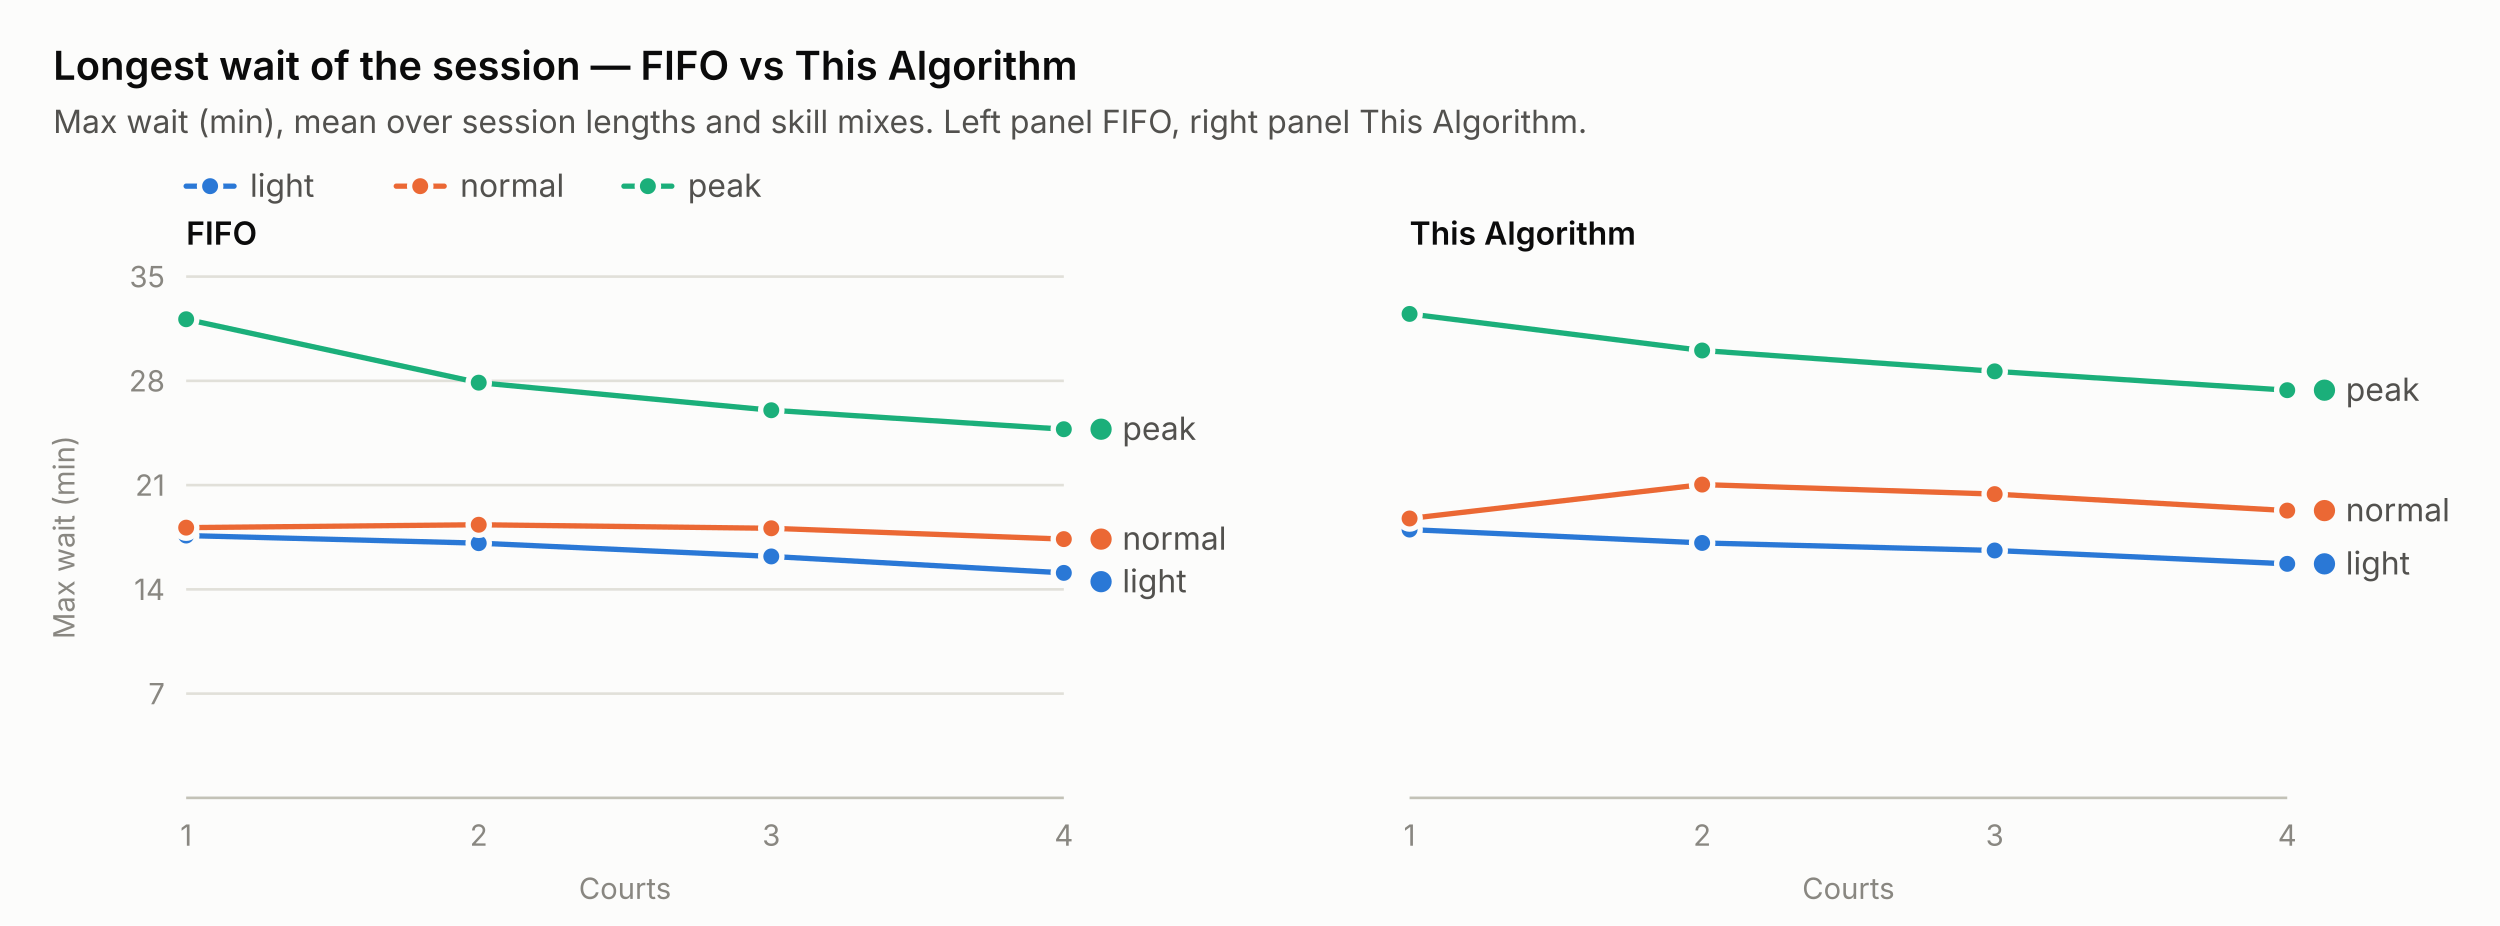
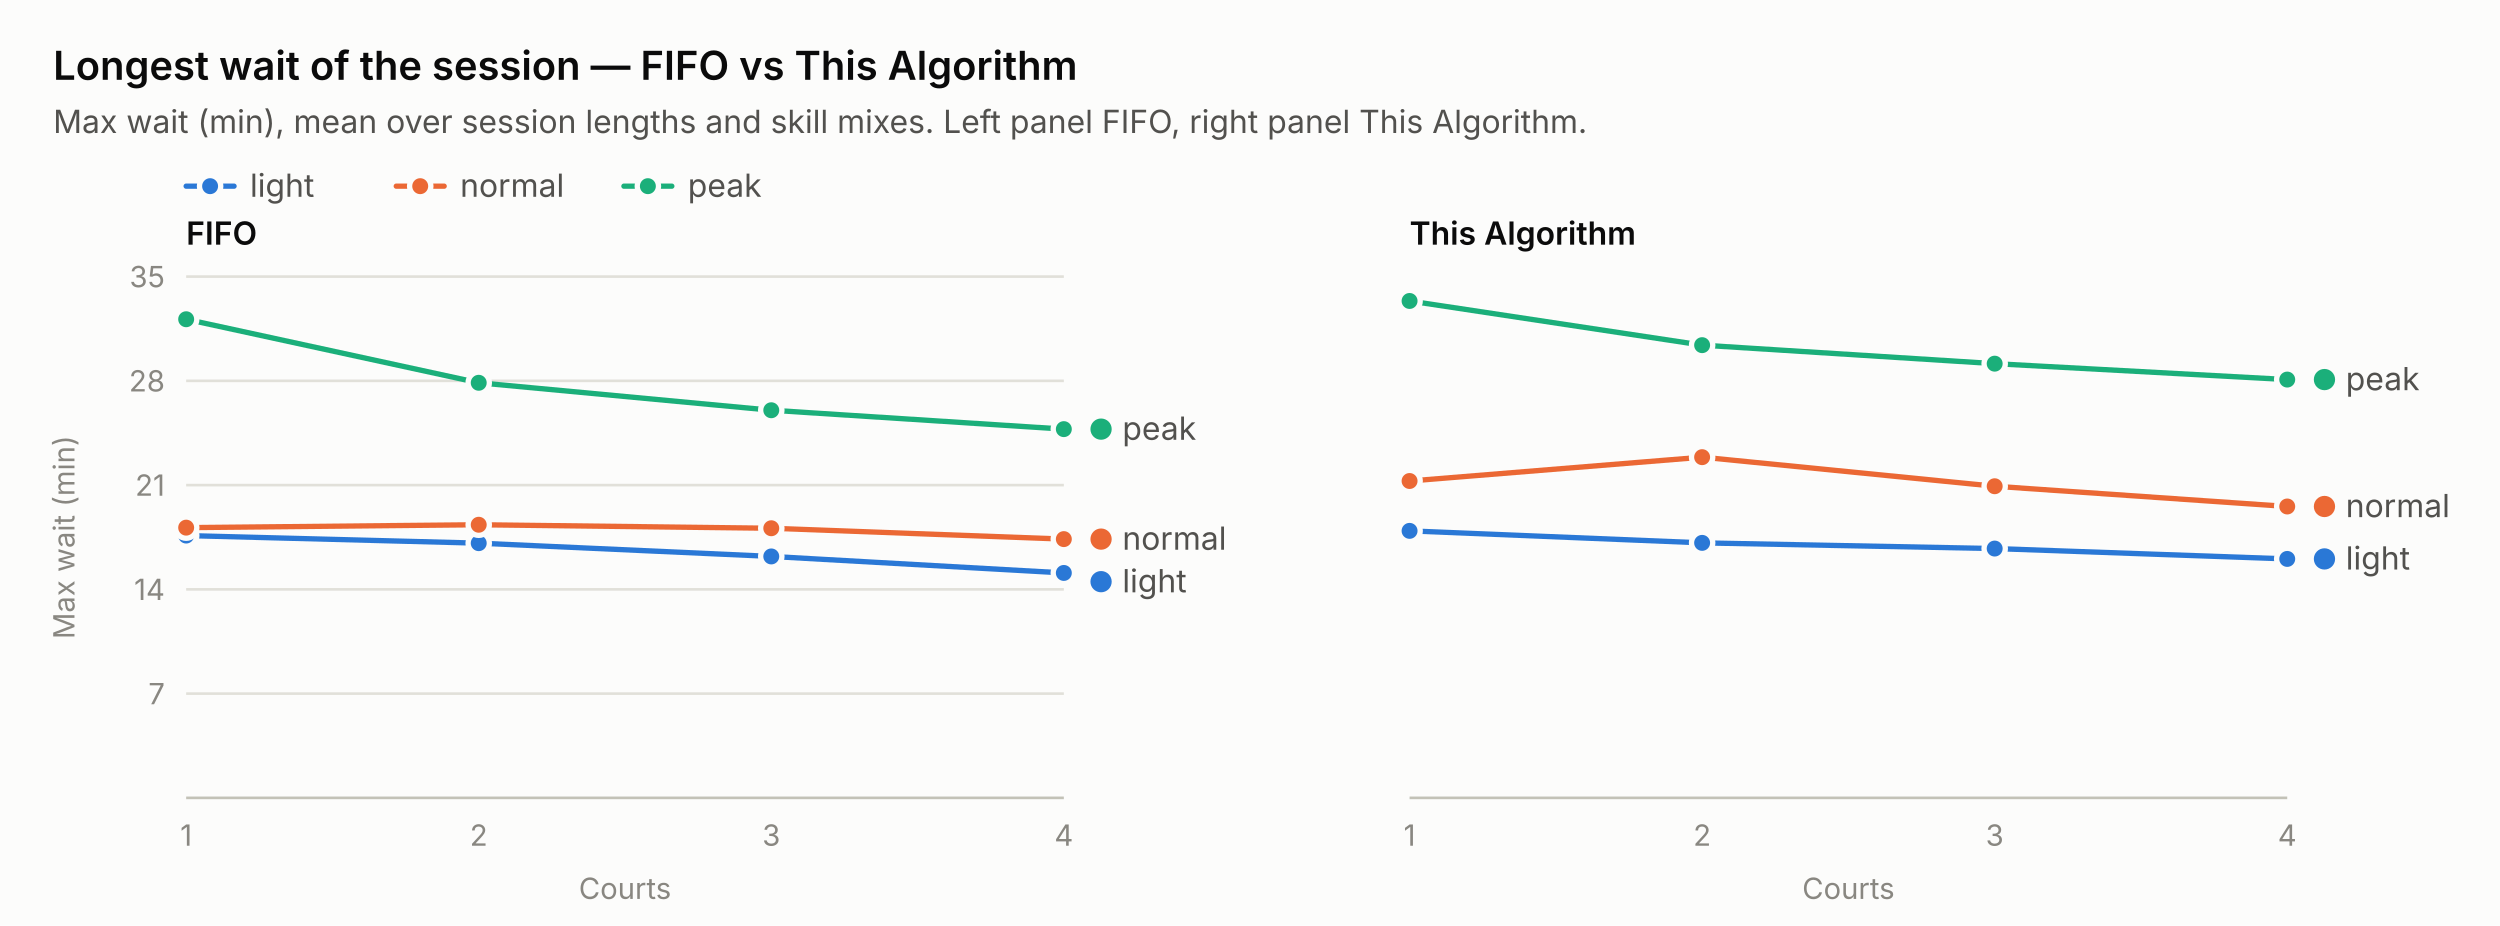
<svg xmlns="http://www.w3.org/2000/svg" width="940" height="348" viewBox="0 0 940 348" role="img" aria-label="Longest wait of the session — FIFO vs This Algorithm">
  <rect width="940" height="348" fill="#fcfcfb" />
  <text x="20" y="30" font-family="system-ui,-apple-system,&quot;Segoe UI&quot;,sans-serif" font-size="15" font-weight="600" fill="#0b0b0b">Longest wait of the session — FIFO vs This Algorithm</text>
  <text x="20" y="50" font-family="system-ui,-apple-system,&quot;Segoe UI&quot;,sans-serif" font-size="12" fill="#52514e">Max wait (min), mean over session lengths and skill mixes. Left panel FIFO, right panel This Algorithm.</text>
  <line x1="70" y1="70" x2="88" y2="70" stroke="#2a78d6" stroke-width="2" stroke-linecap="round" />
  <circle cx="79" cy="70" r="4" fill="#2a78d6" stroke="#fcfcfb" stroke-width="2" />
  <text x="94" y="74" font-family="system-ui,-apple-system,&quot;Segoe UI&quot;,sans-serif" font-size="12" fill="#52514e">light</text>
  <line x1="149" y1="70" x2="167" y2="70" stroke="#eb6834" stroke-width="2" stroke-linecap="round" />
  <circle cx="158" cy="70" r="4" fill="#eb6834" stroke="#fcfcfb" stroke-width="2" />
  <text x="173" y="74" font-family="system-ui,-apple-system,&quot;Segoe UI&quot;,sans-serif" font-size="12" fill="#52514e">normal</text>
  <line x1="234.6" y1="70" x2="252.6" y2="70" stroke="#1baf7a" stroke-width="2" stroke-linecap="round" />
  <circle cx="243.6" cy="70" r="4" fill="#1baf7a" stroke="#fcfcfb" stroke-width="2" />
  <text x="258.6" y="74" font-family="system-ui,-apple-system,&quot;Segoe UI&quot;,sans-serif" font-size="12" fill="#52514e">peak</text>
  <line x1="70" y1="260.8" x2="400" y2="260.8" stroke="#e1e0d9" stroke-width="1" />
  <text x="62" y="264.8" text-anchor="end" font-family="system-ui,-apple-system,&quot;Segoe UI&quot;,sans-serif" font-size="11" fill="#898781">7</text>
  <line x1="70" y1="221.6" x2="400" y2="221.6" stroke="#e1e0d9" stroke-width="1" />
  <text x="62" y="225.6" text-anchor="end" font-family="system-ui,-apple-system,&quot;Segoe UI&quot;,sans-serif" font-size="11" fill="#898781">14</text>
  <line x1="70" y1="182.4" x2="400" y2="182.4" stroke="#e1e0d9" stroke-width="1" />
  <text x="62" y="186.4" text-anchor="end" font-family="system-ui,-apple-system,&quot;Segoe UI&quot;,sans-serif" font-size="11" fill="#898781">21</text>
  <line x1="70" y1="143.2" x2="400" y2="143.2" stroke="#e1e0d9" stroke-width="1" />
  <text x="62" y="147.2" text-anchor="end" font-family="system-ui,-apple-system,&quot;Segoe UI&quot;,sans-serif" font-size="11" fill="#898781">28</text>
  <line x1="70" y1="104" x2="400" y2="104" stroke="#e1e0d9" stroke-width="1" />
  <text x="62" y="108" text-anchor="end" font-family="system-ui,-apple-system,&quot;Segoe UI&quot;,sans-serif" font-size="11" fill="#898781">35</text>
  <text x="28" y="202" font-family="system-ui,-apple-system,&quot;Segoe UI&quot;,sans-serif" font-size="11" fill="#898781" transform="rotate(-90 28 202)" text-anchor="middle">Max wait (min)</text>
  <text x="70" y="92" font-family="system-ui,-apple-system,&quot;Segoe UI&quot;,sans-serif" font-size="12" font-weight="600" fill="#0b0b0b">FIFO</text>
  <line x1="70" y1="300" x2="400" y2="300" stroke="#c3c2b7" stroke-width="1" />
  <text x="70" y="318" text-anchor="middle" font-family="system-ui,-apple-system,&quot;Segoe UI&quot;,sans-serif" font-size="11" fill="#898781">1</text>
  <text x="180" y="318" text-anchor="middle" font-family="system-ui,-apple-system,&quot;Segoe UI&quot;,sans-serif" font-size="11" fill="#898781">2</text>
  <text x="290" y="318" text-anchor="middle" font-family="system-ui,-apple-system,&quot;Segoe UI&quot;,sans-serif" font-size="11" fill="#898781">3</text>
  <text x="400" y="318" text-anchor="middle" font-family="system-ui,-apple-system,&quot;Segoe UI&quot;,sans-serif" font-size="11" fill="#898781">4</text>
-   <path d="M70,201.364 L180,204.23 L290,209.22 L400,215.404" fill="none" stroke="#2a78d6" stroke-width="2" stroke-linecap="round" stroke-linejoin="round" />
-   <circle cx="70" cy="201.364" r="4" fill="#2a78d6" stroke="#fcfcfb" stroke-width="2" />
+   <path d="M70,201.37 L180,204.23 L290,209.22 L400,215.427" fill="none" stroke="#2a78d6" stroke-width="2" stroke-linecap="round" stroke-linejoin="round" />
+   <circle cx="70" cy="201.37" r="4" fill="#2a78d6" stroke="#fcfcfb" stroke-width="2" />
  <circle cx="180" cy="204.23" r="4" fill="#2a78d6" stroke="#fcfcfb" stroke-width="2" />
  <circle cx="290" cy="209.22" r="4" fill="#2a78d6" stroke="#fcfcfb" stroke-width="2" />
-   <circle cx="400" cy="215.404" r="4" fill="#2a78d6" stroke="#fcfcfb" stroke-width="2" />
-   <path d="M70,198.396 L180,197.306 L290,198.636 L400,202.707" fill="none" stroke="#eb6834" stroke-width="2" stroke-linecap="round" stroke-linejoin="round" />
+   <circle cx="400" cy="215.427" r="4" fill="#2a78d6" stroke="#fcfcfb" stroke-width="2" />
+   <path d="M70,198.396 L180,197.306 L290,198.621 L400,202.707" fill="none" stroke="#eb6834" stroke-width="2" stroke-linecap="round" stroke-linejoin="round" />
  <circle cx="70" cy="198.396" r="4" fill="#eb6834" stroke="#fcfcfb" stroke-width="2" />
  <circle cx="180" cy="197.306" r="4" fill="#eb6834" stroke="#fcfcfb" stroke-width="2" />
-   <circle cx="290" cy="198.636" r="4" fill="#eb6834" stroke="#fcfcfb" stroke-width="2" />
+   <circle cx="290" cy="198.621" r="4" fill="#eb6834" stroke="#fcfcfb" stroke-width="2" />
  <circle cx="400" cy="202.707" r="4" fill="#eb6834" stroke="#fcfcfb" stroke-width="2" />
-   <path d="M70,120.037 L180,143.882 L290,154.253 L400,161.386" fill="none" stroke="#1baf7a" stroke-width="2" stroke-linecap="round" stroke-linejoin="round" />
+   <path d="M70,120.037 L180,143.928 L290,154.253 L400,161.354" fill="none" stroke="#1baf7a" stroke-width="2" stroke-linecap="round" stroke-linejoin="round" />
  <circle cx="70" cy="120.037" r="4" fill="#1baf7a" stroke="#fcfcfb" stroke-width="2" />
-   <circle cx="180" cy="143.882" r="4" fill="#1baf7a" stroke="#fcfcfb" stroke-width="2" />
+   <circle cx="180" cy="143.928" r="4" fill="#1baf7a" stroke="#fcfcfb" stroke-width="2" />
  <circle cx="290" cy="154.253" r="4" fill="#1baf7a" stroke="#fcfcfb" stroke-width="2" />
-   <circle cx="400" cy="161.386" r="4" fill="#1baf7a" stroke="#fcfcfb" stroke-width="2" />
-   <circle cx="414" cy="161.386" r="4" fill="#1baf7a" />
-   <text x="422" y="165.386" font-family="system-ui,-apple-system,&quot;Segoe UI&quot;,sans-serif" font-size="12" fill="#52514e">peak</text>
+   <circle cx="400" cy="161.354" r="4" fill="#1baf7a" stroke="#fcfcfb" stroke-width="2" />
+   <circle cx="414" cy="161.354" r="4" fill="#1baf7a" />
+   <text x="422" y="165.354" font-family="system-ui,-apple-system,&quot;Segoe UI&quot;,sans-serif" font-size="12" fill="#52514e">peak</text>
  <circle cx="414" cy="202.707" r="4" fill="#eb6834" />
  <text x="422" y="206.707" font-family="system-ui,-apple-system,&quot;Segoe UI&quot;,sans-serif" font-size="12" fill="#52514e">normal</text>
  <circle cx="414" cy="218.707" r="4" fill="#2a78d6" />
  <text x="422" y="222.707" font-family="system-ui,-apple-system,&quot;Segoe UI&quot;,sans-serif" font-size="12" fill="#52514e">light</text>
  <text x="530" y="92" font-family="system-ui,-apple-system,&quot;Segoe UI&quot;,sans-serif" font-size="12" font-weight="600" fill="#0b0b0b">This Algorithm</text>
  <line x1="530" y1="300" x2="860" y2="300" stroke="#c3c2b7" stroke-width="1" />
  <text x="530" y="318" text-anchor="middle" font-family="system-ui,-apple-system,&quot;Segoe UI&quot;,sans-serif" font-size="11" fill="#898781">1</text>
  <text x="640" y="318" text-anchor="middle" font-family="system-ui,-apple-system,&quot;Segoe UI&quot;,sans-serif" font-size="11" fill="#898781">2</text>
  <text x="750" y="318" text-anchor="middle" font-family="system-ui,-apple-system,&quot;Segoe UI&quot;,sans-serif" font-size="11" fill="#898781">3</text>
  <text x="860" y="318" text-anchor="middle" font-family="system-ui,-apple-system,&quot;Segoe UI&quot;,sans-serif" font-size="11" fill="#898781">4</text>
-   <path d="M530,199.116 L640,204.147 L750,206.982 L860,212.008" fill="none" stroke="#2a78d6" stroke-width="2" stroke-linecap="round" stroke-linejoin="round" />
-   <circle cx="530" cy="199.116" r="4" fill="#2a78d6" stroke="#fcfcfb" stroke-width="2" />
-   <circle cx="640" cy="204.147" r="4" fill="#2a78d6" stroke="#fcfcfb" stroke-width="2" />
-   <circle cx="750" cy="206.982" r="4" fill="#2a78d6" stroke="#fcfcfb" stroke-width="2" />
-   <circle cx="860" cy="212.008" r="4" fill="#2a78d6" stroke="#fcfcfb" stroke-width="2" />
-   <path d="M530,194.952 L640,182.205 L750,185.781 L860,191.983" fill="none" stroke="#eb6834" stroke-width="2" stroke-linecap="round" stroke-linejoin="round" />
-   <circle cx="530" cy="194.952" r="4" fill="#eb6834" stroke="#fcfcfb" stroke-width="2" />
-   <circle cx="640" cy="182.205" r="4" fill="#eb6834" stroke="#fcfcfb" stroke-width="2" />
-   <circle cx="750" cy="185.781" r="4" fill="#eb6834" stroke="#fcfcfb" stroke-width="2" />
-   <circle cx="860" cy="191.983" r="4" fill="#eb6834" stroke="#fcfcfb" stroke-width="2" />
-   <path d="M530,118.034 L640,131.786 L750,139.625 L860,146.711" fill="none" stroke="#1baf7a" stroke-width="2" stroke-linecap="round" stroke-linejoin="round" />
-   <circle cx="530" cy="118.034" r="4" fill="#1baf7a" stroke="#fcfcfb" stroke-width="2" />
-   <circle cx="640" cy="131.786" r="4" fill="#1baf7a" stroke="#fcfcfb" stroke-width="2" />
-   <circle cx="750" cy="139.625" r="4" fill="#1baf7a" stroke="#fcfcfb" stroke-width="2" />
-   <circle cx="860" cy="146.711" r="4" fill="#1baf7a" stroke="#fcfcfb" stroke-width="2" />
-   <circle cx="874" cy="146.711" r="4" fill="#1baf7a" />
-   <text x="882" y="150.711" font-family="system-ui,-apple-system,&quot;Segoe UI&quot;,sans-serif" font-size="12" fill="#52514e">peak</text>
-   <circle cx="874" cy="191.983" r="4" fill="#eb6834" />
-   <text x="882" y="195.983" font-family="system-ui,-apple-system,&quot;Segoe UI&quot;,sans-serif" font-size="12" fill="#52514e">normal</text>
-   <circle cx="874" cy="212.008" r="4" fill="#2a78d6" />
-   <text x="882" y="216.008" font-family="system-ui,-apple-system,&quot;Segoe UI&quot;,sans-serif" font-size="12" fill="#52514e">light</text>
+   <path d="M530,199.605 L640,204.119 L750,206.26 L860,210.155" fill="none" stroke="#2a78d6" stroke-width="2" stroke-linecap="round" stroke-linejoin="round" />
+   <circle cx="530" cy="199.605" r="4" fill="#2a78d6" stroke="#fcfcfb" stroke-width="2" />
+   <circle cx="640" cy="204.119" r="4" fill="#2a78d6" stroke="#fcfcfb" stroke-width="2" />
+   <circle cx="750" cy="206.26" r="4" fill="#2a78d6" stroke="#fcfcfb" stroke-width="2" />
+   <circle cx="860" cy="210.155" r="4" fill="#2a78d6" stroke="#fcfcfb" stroke-width="2" />
+   <path d="M530,180.857 L640,171.896 L750,182.828 L860,190.441" fill="none" stroke="#eb6834" stroke-width="2" stroke-linecap="round" stroke-linejoin="round" />
+   <circle cx="530" cy="180.857" r="4" fill="#eb6834" stroke="#fcfcfb" stroke-width="2" />
+   <circle cx="640" cy="171.896" r="4" fill="#eb6834" stroke="#fcfcfb" stroke-width="2" />
+   <circle cx="750" cy="182.828" r="4" fill="#eb6834" stroke="#fcfcfb" stroke-width="2" />
+   <circle cx="860" cy="190.441" r="4" fill="#eb6834" stroke="#fcfcfb" stroke-width="2" />
+   <path d="M530,113.164 L640,129.78 L750,136.738 L860,142.72" fill="none" stroke="#1baf7a" stroke-width="2" stroke-linecap="round" stroke-linejoin="round" />
+   <circle cx="530" cy="113.164" r="4" fill="#1baf7a" stroke="#fcfcfb" stroke-width="2" />
+   <circle cx="640" cy="129.78" r="4" fill="#1baf7a" stroke="#fcfcfb" stroke-width="2" />
+   <circle cx="750" cy="136.738" r="4" fill="#1baf7a" stroke="#fcfcfb" stroke-width="2" />
+   <circle cx="860" cy="142.72" r="4" fill="#1baf7a" stroke="#fcfcfb" stroke-width="2" />
+   <circle cx="874" cy="142.72" r="4" fill="#1baf7a" />
+   <text x="882" y="146.72" font-family="system-ui,-apple-system,&quot;Segoe UI&quot;,sans-serif" font-size="12" fill="#52514e">peak</text>
+   <circle cx="874" cy="190.441" r="4" fill="#eb6834" />
+   <text x="882" y="194.441" font-family="system-ui,-apple-system,&quot;Segoe UI&quot;,sans-serif" font-size="12" fill="#52514e">normal</text>
+   <circle cx="874" cy="210.155" r="4" fill="#2a78d6" />
+   <text x="882" y="214.155" font-family="system-ui,-apple-system,&quot;Segoe UI&quot;,sans-serif" font-size="12" fill="#52514e">light</text>
  <text x="235" y="338" text-anchor="middle" font-family="system-ui,-apple-system,&quot;Segoe UI&quot;,sans-serif" font-size="11" fill="#898781">Courts</text>
  <text x="695" y="338" text-anchor="middle" font-family="system-ui,-apple-system,&quot;Segoe UI&quot;,sans-serif" font-size="11" fill="#898781">Courts</text>
</svg>
